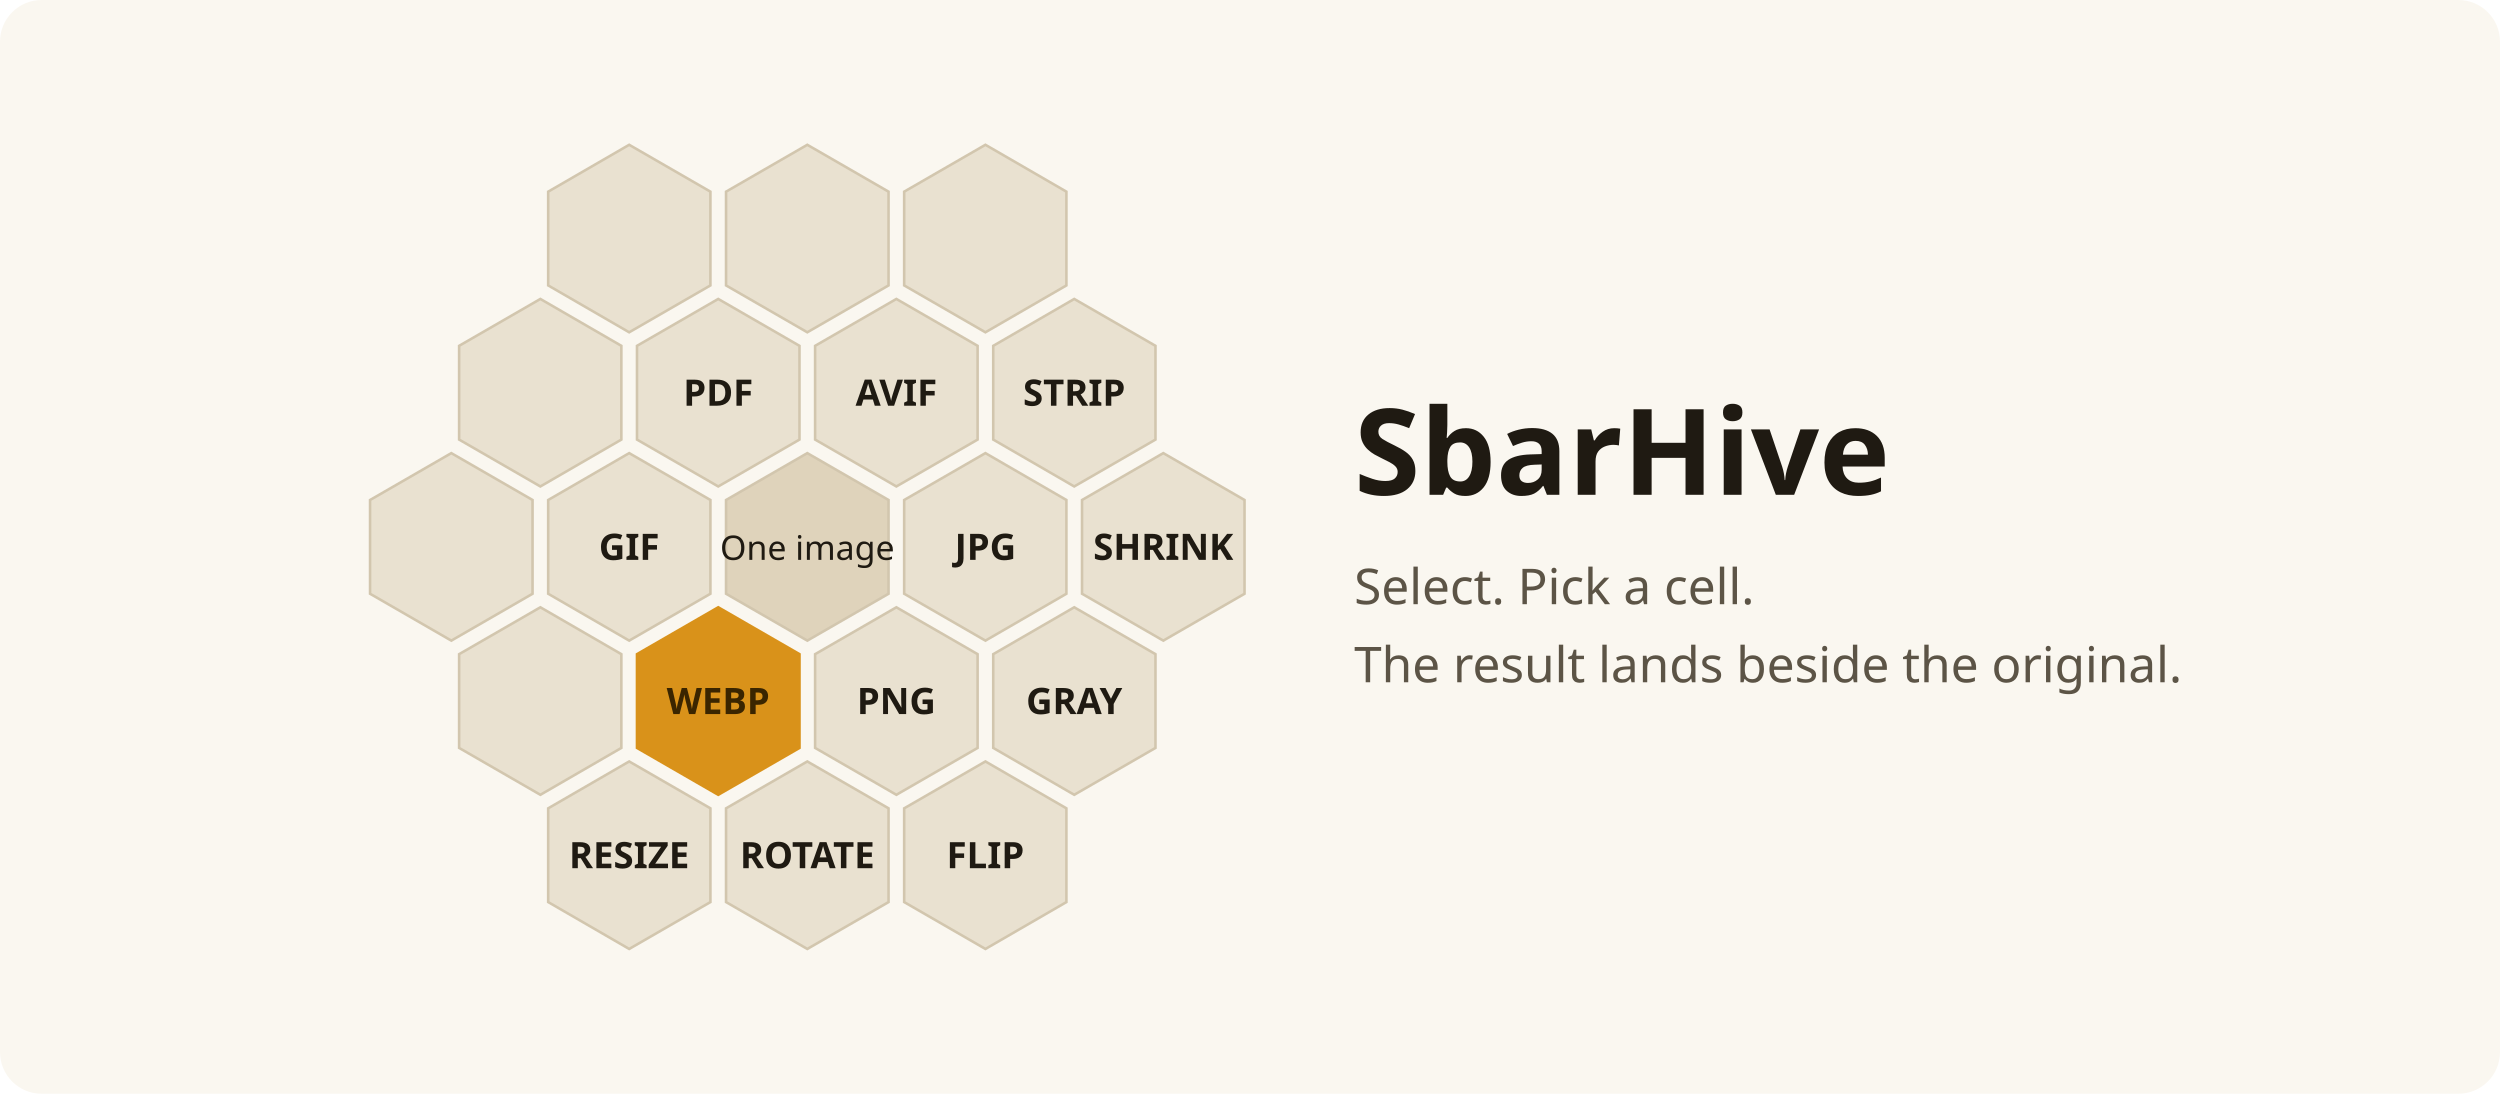
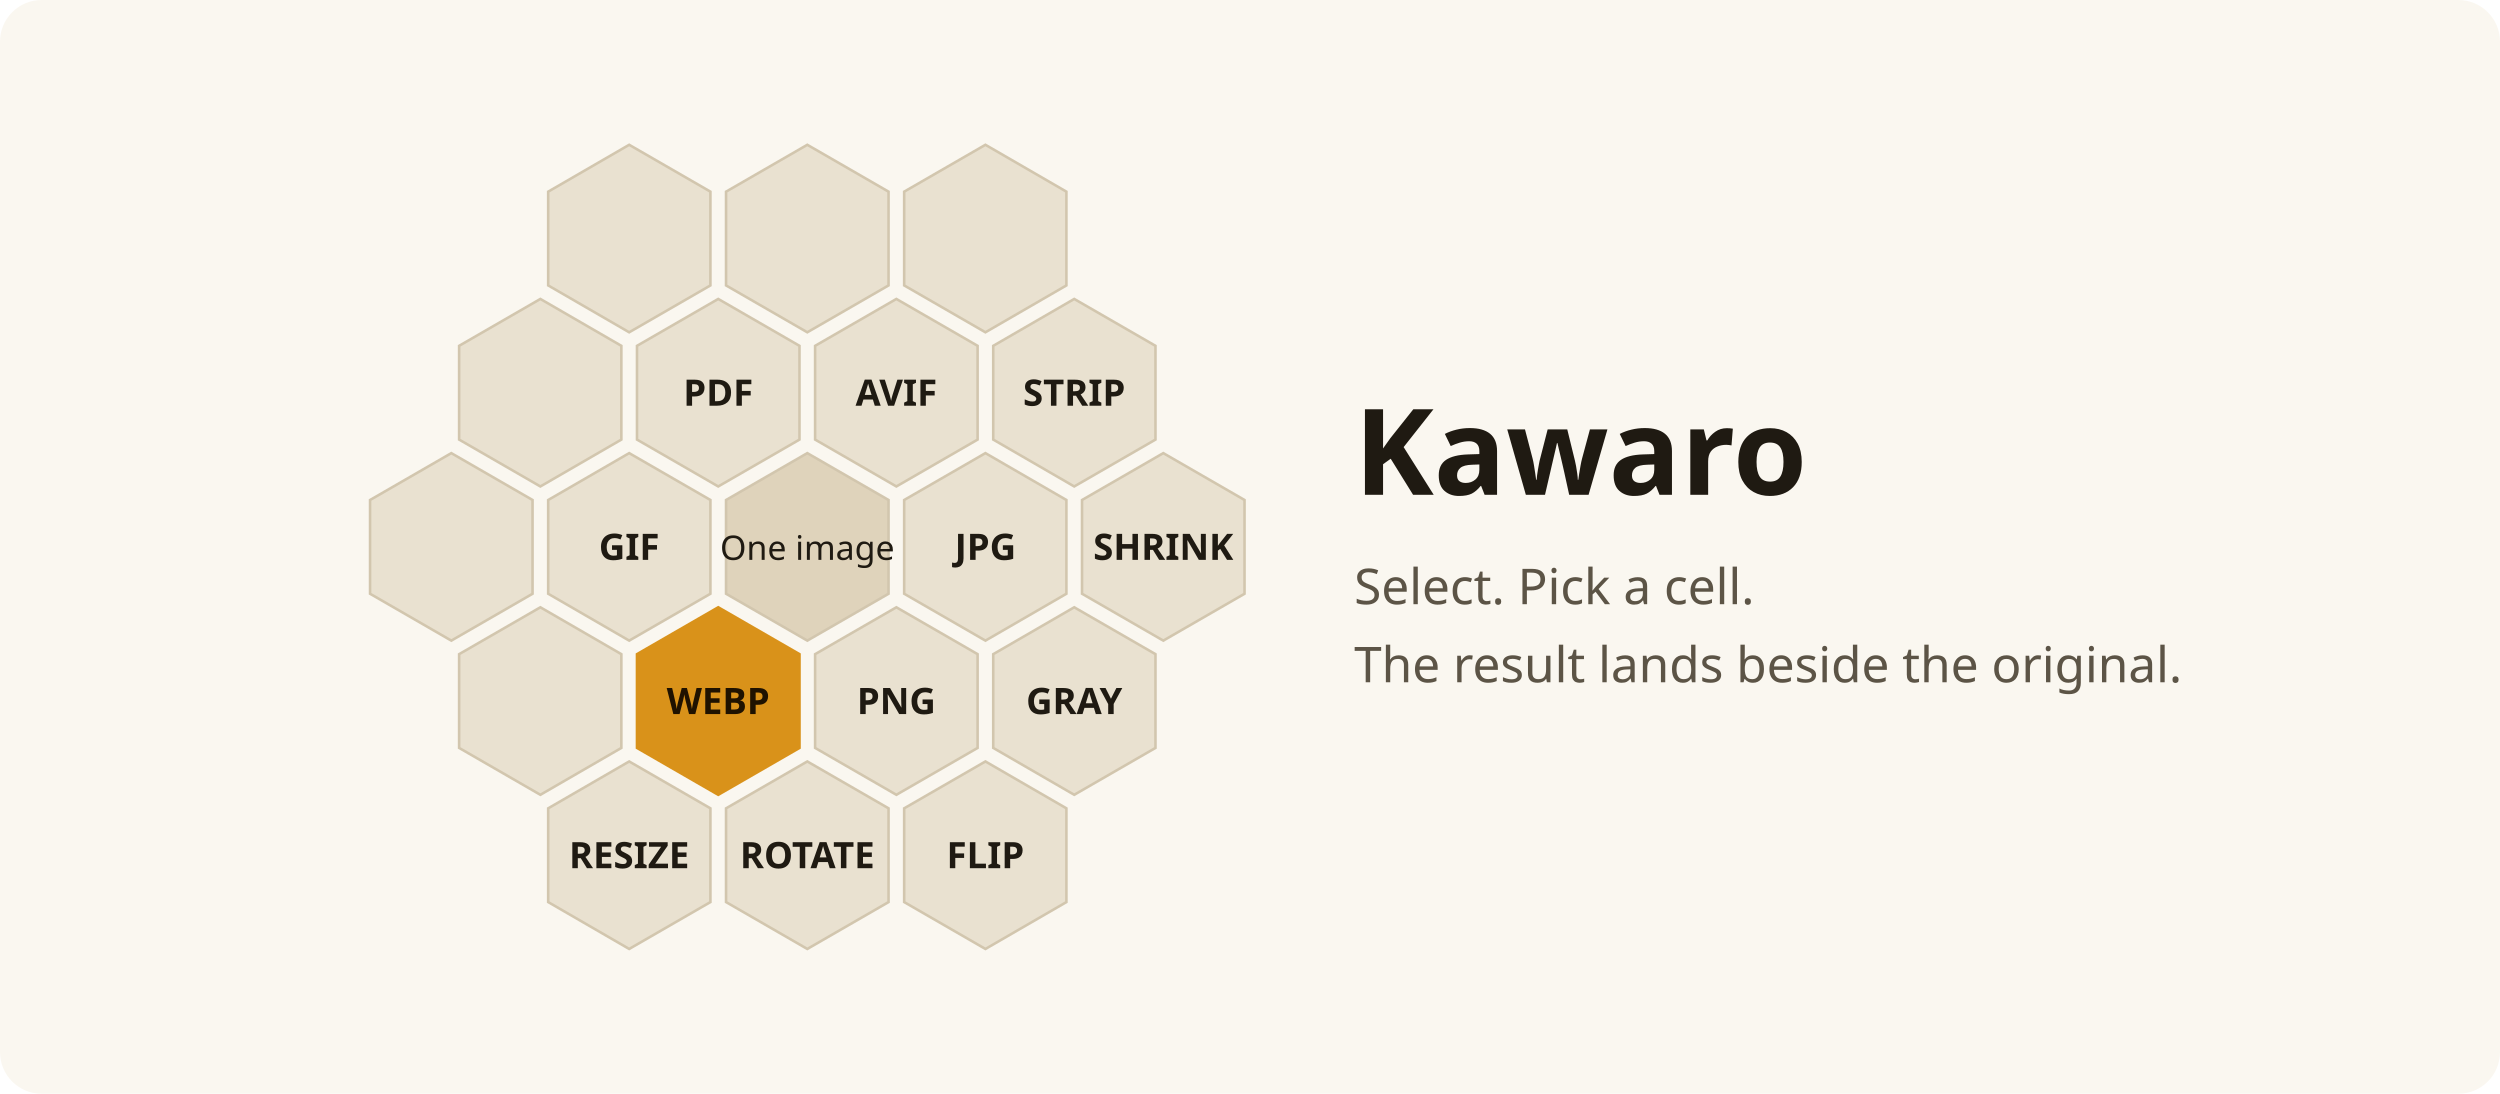
<svg xmlns="http://www.w3.org/2000/svg" viewBox="0 0 960 420" role="img" aria-labelledby="t d" width="960" height="420">
  <style>
.box{fill:#F2EDE2;stroke:#D2C6AE;stroke-width:1}
.box2{fill:#E9E1D0;stroke:#D2C6AE;stroke-width:1}
.zone{fill:#FAF7F0;stroke:#D2C6AE;stroke-width:1;stroke-dasharray:6 6}
.hot{fill:#D9921A;stroke:#D9921A}
.hex{fill:#E9E1D0;stroke:#D2C6AE;stroke-width:1}
.hexhot{fill:#D9921A;stroke:#D9921A}
.hexc{fill:#DFD3BB;stroke:#D2C6AE;stroke-width:1}
.t{fill:#1F1A12} .t2{fill:#5C5446}
- .hot-t{fill:#3A2500} .hexhot-t{fill:#3A2500}
+ .hot-t{fill:#1F1200} .hexhot-t{fill:#1F1200}
.ln{stroke:#5C5446;stroke-width:2;fill:none}
.head{fill:#5C5446}
text{font-family:"IBM Plex Sans Arabic", "IBM Plex Sans", system-ui, sans-serif}
</style>
  <rect width="960" height="420" fill="#FAF7F0" rx="16" />
  <defs>
    <marker id="a" viewBox="0 0 10 10" refX="9" refY="5" markerWidth="8" markerHeight="8" orient="auto-start-reverse">
      <path d="M0 0L10 5L0 10Z" fill="#5C5446" />
    </marker>
  </defs>
  <path class="hexc" d="M310.0,174.0L341.2,192.0L341.2,228.0L310.0,246.0L278.8,228.0L278.8,192.0Z" />
  <text class="t" x="310.0" y="215.0" text-anchor="middle" font-size="13">One image</text>
  <path class="hexhot" d="M275.8,233.2L307.0,251.2L307.0,287.2L275.8,305.2L244.6,287.2L244.6,251.2Z" />
  <text class="hexhot-t" x="275.8" y="274.2" text-anchor="middle" font-size="14" font-weight="600">WEBP</text>
  <path class="hex" d="M344.2,233.2L375.4,251.2L375.4,287.2L344.2,305.2L313.0,287.2L313.0,251.2Z" />
  <text class="t" x="344.2" y="274.2" text-anchor="middle" font-size="14" font-weight="600">PNG</text>
  <path class="hex" d="M378.4,174.0L409.5,192.0L409.5,228.0L378.4,246.0L347.2,228.0L347.2,192.0Z" />
  <text class="t" x="378.4" y="215.0" text-anchor="middle" font-size="14" font-weight="600">JPG</text>
  <path class="hex" d="M344.2,114.8L375.4,132.8L375.4,168.8L344.2,186.8L313.0,168.8L313.0,132.8Z" />
  <text class="t" x="344.2" y="155.8" text-anchor="middle" font-size="14" font-weight="600">AVIF</text>
  <path class="hex" d="M275.8,114.8L307.0,132.8L307.0,168.8L275.8,186.8L244.6,168.8L244.6,132.8Z" />
  <text class="t" x="275.8" y="155.8" text-anchor="middle" font-size="14" font-weight="600">PDF</text>
  <path class="hex" d="M241.6,174.0L272.8,192.0L272.8,228.0L241.6,246.0L210.5,228.0L210.5,192.0Z" />
  <text class="t" x="241.6" y="215.0" text-anchor="middle" font-size="14" font-weight="600">GIF</text>
  <path class="hex" d="M241.6,292.4L272.8,310.4L272.8,346.4L241.6,364.4L210.5,346.4L210.5,310.4Z" />
  <text class="t" x="241.6" y="333.4" text-anchor="middle" font-size="14" font-weight="600">RESIZE</text>
  <path class="hex" d="M310.0,292.4L341.2,310.4L341.2,346.4L310.0,364.4L278.8,346.4L278.8,310.4Z" />
  <text class="t" x="310.0" y="333.4" text-anchor="middle" font-size="14" font-weight="600">ROTATE</text>
  <path class="hex" d="M378.4,292.4L409.5,310.4L409.5,346.4L378.4,364.4L347.2,346.4L347.2,310.4Z" />
  <text class="t" x="378.4" y="333.4" text-anchor="middle" font-size="14" font-weight="600">FLIP</text>
  <path class="hex" d="M412.5,233.2L443.7,251.2L443.7,287.2L412.5,305.2L381.4,287.2L381.4,251.2Z" />
  <text class="t" x="412.5" y="274.2" text-anchor="middle" font-size="14" font-weight="600">GRAY</text>
  <path class="hex" d="M446.7,174.0L477.9,192.0L477.9,228.0L446.7,246.0L415.5,228.0L415.5,192.0Z" />
  <text class="t" x="446.7" y="215.0" text-anchor="middle" font-size="14" font-weight="600">SHRINK</text>
  <path class="hex" d="M412.5,114.8L443.7,132.8L443.7,168.8L412.5,186.8L381.4,168.8L381.4,132.8Z" />
  <text class="t" x="412.5" y="155.8" text-anchor="middle" font-size="14" font-weight="600">STRIP</text>
  <path class="hex" d="M378.4,55.6L409.5,73.6L409.5,109.6L378.4,127.6L347.2,109.6L347.2,73.6Z" />
  <path class="hex" d="M310.0,55.6L341.2,73.6L341.2,109.6L310.0,127.6L278.8,109.6L278.8,73.6Z" />
  <path class="hex" d="M241.6,55.6L272.8,73.6L272.8,109.6L241.6,127.6L210.5,109.6L210.5,73.6Z" />
  <path class="hex" d="M207.5,114.8L238.6,132.8L238.6,168.8L207.5,186.8L176.3,168.8L176.3,132.8Z" />
  <path class="hex" d="M173.3,174.0L204.5,192.0L204.5,228.0L173.3,246.0L142.1,228.0L142.1,192.0Z" />
  <path class="hex" d="M207.5,233.2L238.6,251.2L238.6,287.2L207.5,305.2L176.3,287.2L176.3,251.2Z" />
-   <text class="t" x="520" y="190" text-anchor="start" font-size="46" font-weight="600">SbarHive</text>
+   <text class="t" x="520" y="190" text-anchor="start" font-size="46" font-weight="600">Kawaro</text>
  <text class="t2" x="520" y="232" text-anchor="start" font-size="19">Select. Pick a cell.</text>
  <text class="t2" x="520" y="262" text-anchor="start" font-size="19">The result lands beside the original.</text>
</svg>
